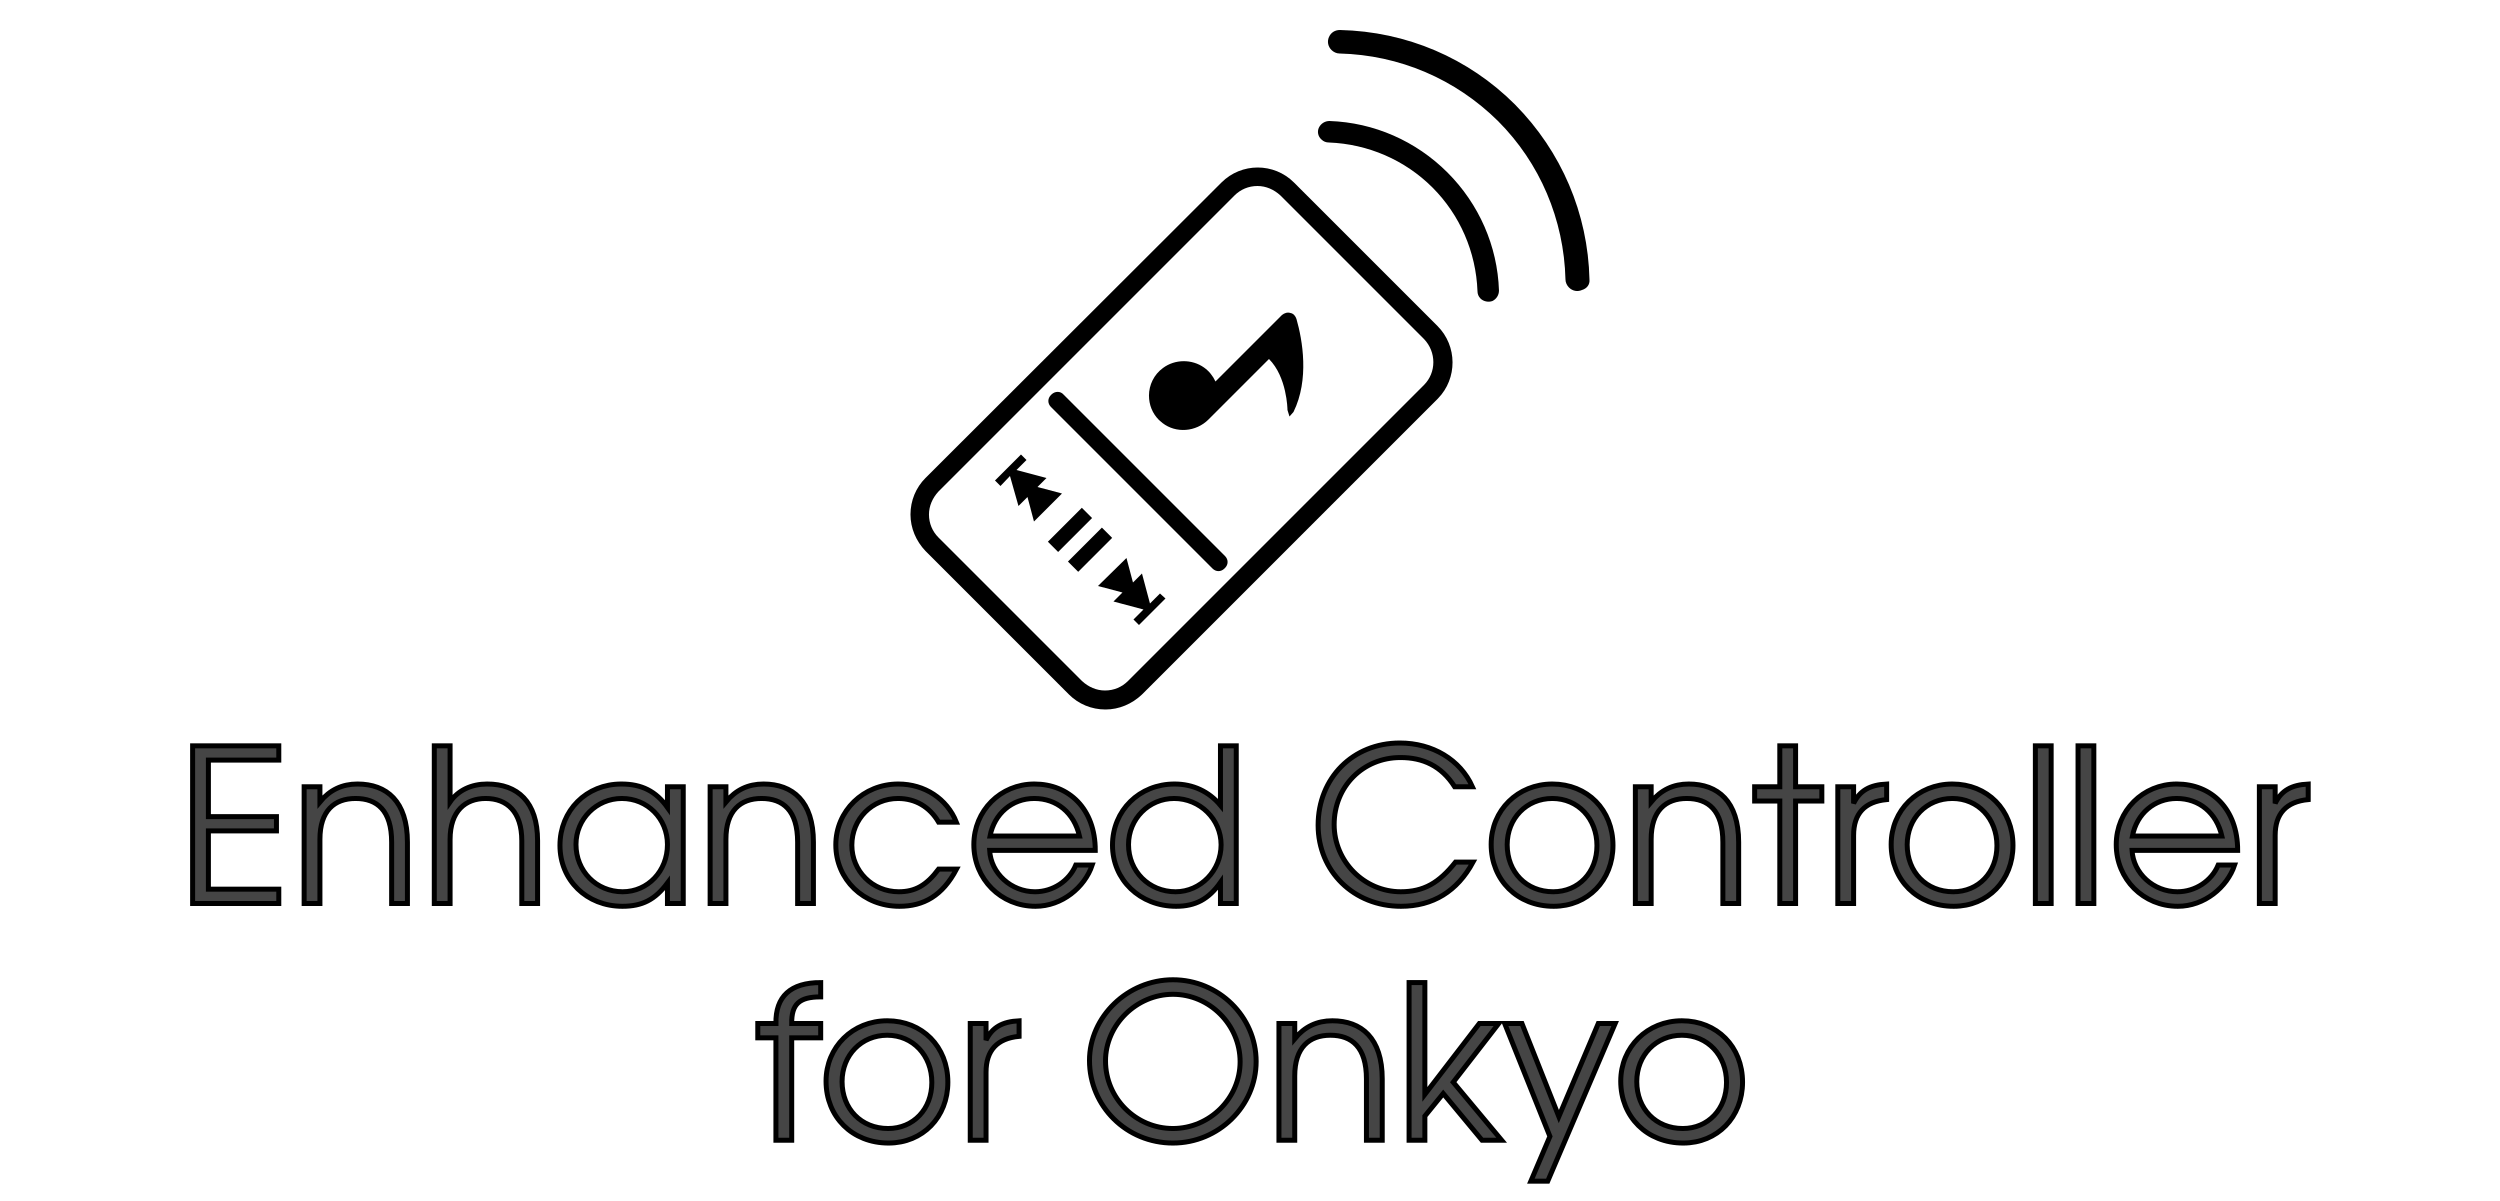
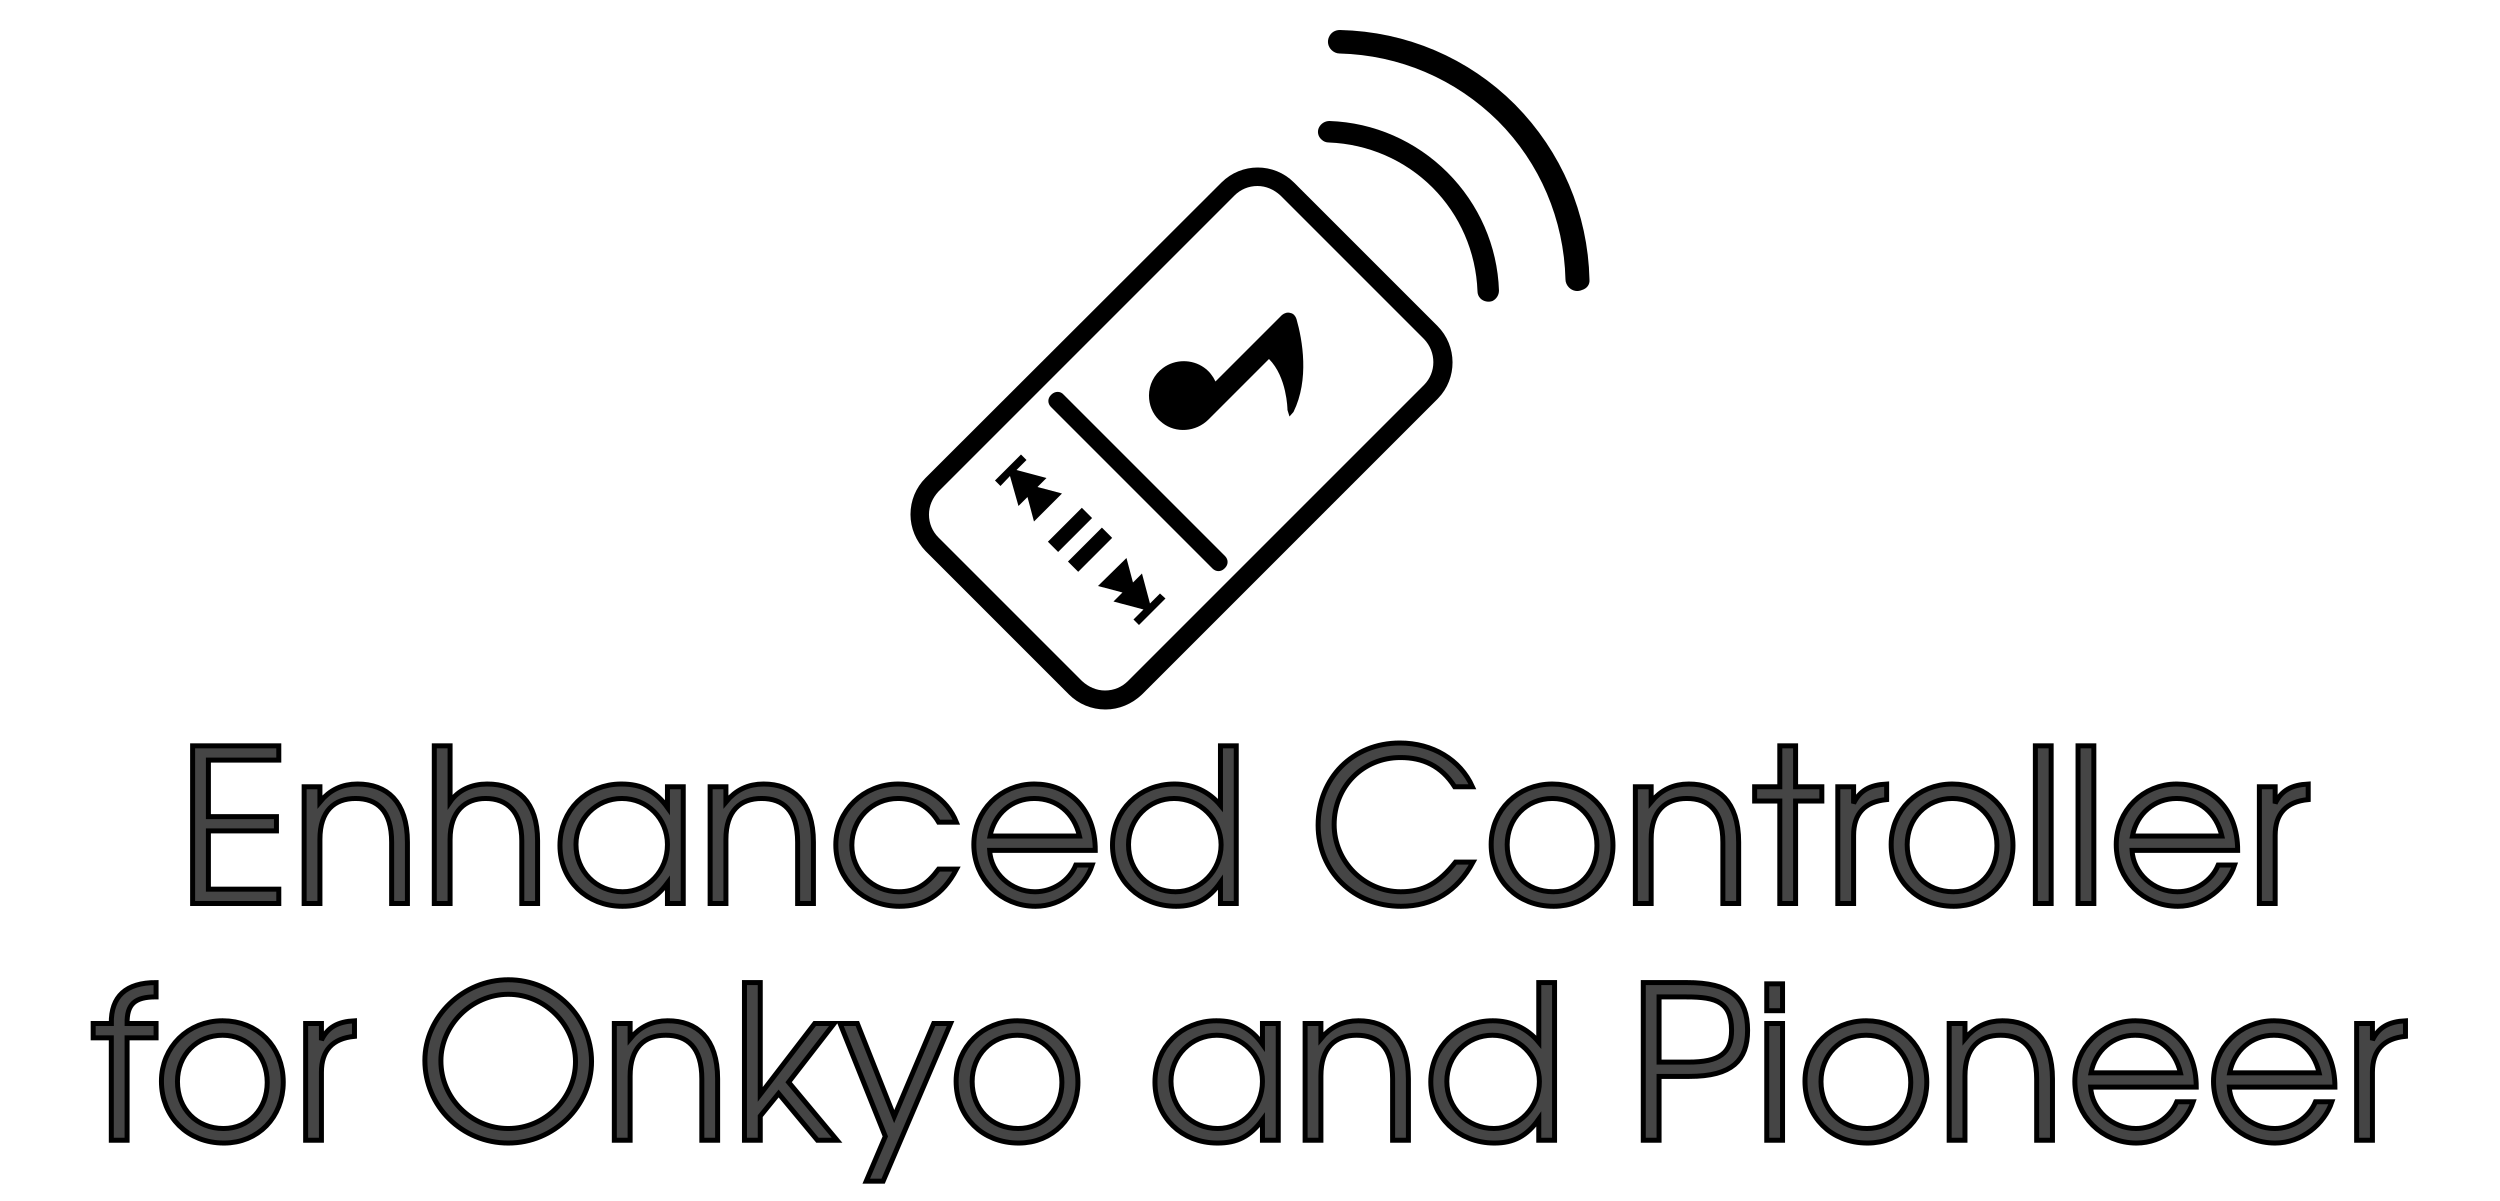
<svg xmlns="http://www.w3.org/2000/svg" height="240.2" width="500" xml:space="preserve" viewBox="0 0 500 240.2" y="0px" x="0px" id="Layer_1" version="1.1">
  <defs id="defs75" />
  <style id="style2" type="text/css">
	.st0{fill:#0096FF;}
</style>
  <g id="g920" transform="translate(-0.0054131,-3.999995)">
    <path class="st0" d="m 287.5,69.2 -28.7,-28.7 c -4,-4 -10.5,-4 -14.5,0 l -59.2,59.1 c -1.9,1.9 -3,4.5 -3,7.3 0,2.7 1.1,5.3 3,7.3 l 28.7,28.7 c 1.9,1.9 4.5,3 7.3,3 2.7,0 5.3,-1.1 7.3,-3 l 59.2,-59.2 c 3.9,-4 3.9,-10.5 -0.1,-14.5 z m -2.7,11.8 L 225.6,140.2 c -1.2,1.2 -2.8,1.9 -4.6,1.9 -1.7,0 -3.3,-0.7 -4.6,-1.9 l -28.7,-28.7 c -1.2,-1.2 -1.9,-2.8 -1.9,-4.6 0,-1.7 0.7,-3.3 1.9,-4.6 l 59.2,-59.2 c 1.2,-1.2 2.8,-1.9 4.6,-1.9 1.7,0 3.3,0.7 4.6,1.9 l 28.7,28.7 c 2.5,2.6 2.5,6.7 0,9.2 z" id="path4" style="fill:#000000;fill-opacity:1;stroke:none" />
    <g id="g16" style="fill:#000000;fill-opacity:1;stroke:none" transform="translate(-45.1,-41.39999)">
      <g id="g10" style="fill:#000000;fill-opacity:1;stroke:none">
        <rect x="254.3" y="149.9" transform="matrix(0.7071,-0.7071,0.7071,0.7071,-31.1273,227.5646)" class="st0" width="9.6" height="2.9" id="rect6" style="fill:#000000;fill-opacity:1;stroke:none" />
        <rect x="258.3" y="153.9" transform="matrix(0.7071,-0.7071,0.7071,0.7071,-32.7709,231.5325)" class="st0" width="9.6" height="2.9" id="rect8" style="fill:#000000;fill-opacity:1;stroke:none" />
      </g>
      <polygon class="st0" points="277.1,164.1 275.1,166.1 273.5,160.1 271.7,161.9 270.4,157 264.7,162.6 269.6,163.9 267.8,165.7 273.8,167.3 271.8,169.3 272.9,170.4 278.2,165.1 " id="polygon12" style="fill:#000000;fill-opacity:1;stroke:none" />
      <polygon class="st0" points="252.6,142.8 254.4,141 248.4,139.4 250.4,137.4 249.3,136.3 244.1,141.5 245.2,142.6 247.1,140.6 248.8,146.6 250.6,144.8 251.9,149.7 257.5,144.1 " id="polygon14" style="fill:#000000;fill-opacity:1;stroke:none" />
    </g>
    <path class="st0" d="m 258.7,86.4 c 3.2,-6.5 1.8,-14.4 0.6,-18.6 -0.2,-0.6 -0.6,-1.1 -1.2,-1.2 -0.6,-0.2 -1.2,0 -1.7,0.4 l -13.3,13.3 c -0.5,-1.1 -1.3,-2.1 -2.3,-2.8 -2.4,-1.7 -5.8,-1.7 -8.2,0.1 -1.8,1.3 -2.8,3.4 -2.8,5.5 0,1.9 0.7,3.6 2,4.9 0.2,0.2 0.5,0.4 0.7,0.6 2.7,2.1 6.7,1.8 9.2,-0.7 l 12.1,-12.1 c 3.6,3.6 3.7,10 3.7,10.2 l 0.4,1.3 z" id="path18" style="fill:#000000;fill-opacity:1;stroke:none" />
    <path class="st0" d="M 212.7,82.9 245,115.2 c 0.7,0.7 0.7,1.7 0,2.4 l -0.1,0.1 c -0.7,0.7 -1.7,0.7 -2.4,0 L 210.2,85.4 c -0.7,-0.7 -0.7,-1.7 0,-2.4 l 0.1,-0.1 c 0.7,-0.7 1.8,-0.7 2.4,0 z" id="path20" style="fill:#000000;fill-opacity:1;stroke:none" />
    <g id="g26" style="fill:#000000;fill-opacity:1;stroke:none" transform="translate(-45.1,-41.39999)">
      <path class="st0" d="m 344.9,103.5 c -0.3,-8.9 -4,-17.3 -10.3,-23.6 -6.3,-6.3 -14.7,-10 -23.6,-10.3 -0.9,0 -1.7,0.5 -2.1,1.3 -0.4,0.8 -0.2,1.8 0.5,2.4 0.4,0.4 0.9,0.6 1.5,0.6 7.8,0.3 15.2,3.5 20.7,9 5.5,5.5 8.7,12.9 9,20.7 0,0.6 0.2,1.1 0.6,1.5 0.6,0.6 1.6,0.8 2.4,0.5 0.8,-0.4 1.3,-1.2 1.3,-2.1 z" id="path22" style="fill:#000000;fill-opacity:1;stroke:none" />
      <path class="st0" d="m 363,101.3 c -0.3,-13.2 -5.6,-25.6 -14.9,-35 -9.3,-9.3 -21.7,-14.6 -35,-14.9 -1,0 -1.8,0.5 -2.2,1.4 -0.4,0.9 -0.2,1.9 0.5,2.6 0.4,0.4 1,0.7 1.6,0.7 12,0.3 23.2,5.1 31.7,13.5 8.4,8.4 13.2,19.7 13.5,31.7 0,0.6 0.3,1.2 0.7,1.6 0.7,0.7 1.7,0.9 2.6,0.5 1,-0.3 1.6,-1.1 1.5,-2.1 z" id="path24" style="fill:#000000;fill-opacity:1;stroke:none" />
    </g>
  </g>
-   <text xml:space="preserve" style="font-style:normal;font-weight:normal;font-size:96px;line-height:1.25;font-family:sans-serif;letter-spacing:0px;word-spacing:0px;fill:#000000;fill-opacity:0.727;stroke:#000000;stroke-opacity:1;" x="35.274" y="180.695" id="text880">
-     <tspan x="35.274" y="180.695" style="font-style:normal;font-variant:normal;font-weight:normal;font-stretch:normal;font-size:42.667px;font-family:'TeX Gyre Adventor';-inkscape-font-specification:'TeX Gyre Adventor';fill:#000000;fill-opacity:0.727;stroke:#000000;stroke-opacity:1;" id="tspan886">Enhanced Controller</tspan>
+   <text xml:space="preserve" style="font-style:normal;font-weight:normal;font-size:96px;line-height:1.25;font-family:sans-serif;letter-spacing:0px;word-spacing:0px;fill:#000000;fill-opacity:0.727;stroke:#000000;stroke-opacity:1" x="35.274" y="180.695" id="text880">
+     <tspan x="35.274" y="180.695" style="font-style:normal;font-variant:normal;font-weight:normal;font-stretch:normal;font-size:42.667px;font-family:'TeX Gyre Adventor';-inkscape-font-specification:'TeX Gyre Adventor';fill:#000000;fill-opacity:0.727;stroke:#000000;stroke-opacity:1" id="tspan886">Enhanced Controller</tspan>
  </text>
-   <text xml:space="preserve" style="font-style:normal;font-weight:normal;font-size:96px;line-height:1.25;font-family:sans-serif;letter-spacing:0px;word-spacing:0px;fill:#000000;fill-opacity:0.727;stroke:#000000;stroke-opacity:1;" x="150.873" y="228.045" id="text880-6">
-     <tspan x="150.873" y="228.045" style="font-style:normal;font-variant:normal;font-weight:normal;font-stretch:normal;font-size:42.667px;font-family:'TeX Gyre Adventor';-inkscape-font-specification:'TeX Gyre Adventor';fill:#000000;fill-opacity:0.727;stroke:#000000;stroke-opacity:1;" id="tspan886-2">for Onkyo</tspan>
+   <text xml:space="preserve" style="font-style:normal;font-weight:normal;font-size:96px;line-height:1.25;font-family:sans-serif;letter-spacing:0px;word-spacing:0px;fill:#000000;fill-opacity:0.727;stroke:#000000;stroke-opacity:1" x="17.95" y="228.045" id="text880-6">
+     <tspan x="17.95" y="228.045" style="font-style:normal;font-variant:normal;font-weight:normal;font-stretch:normal;font-size:42.667px;font-family:'TeX Gyre Adventor';-inkscape-font-specification:'TeX Gyre Adventor';fill:#000000;fill-opacity:0.727;stroke:#000000;stroke-opacity:1" id="tspan886-2">for Onkyo and Pioneer </tspan>
  </text>
</svg>
